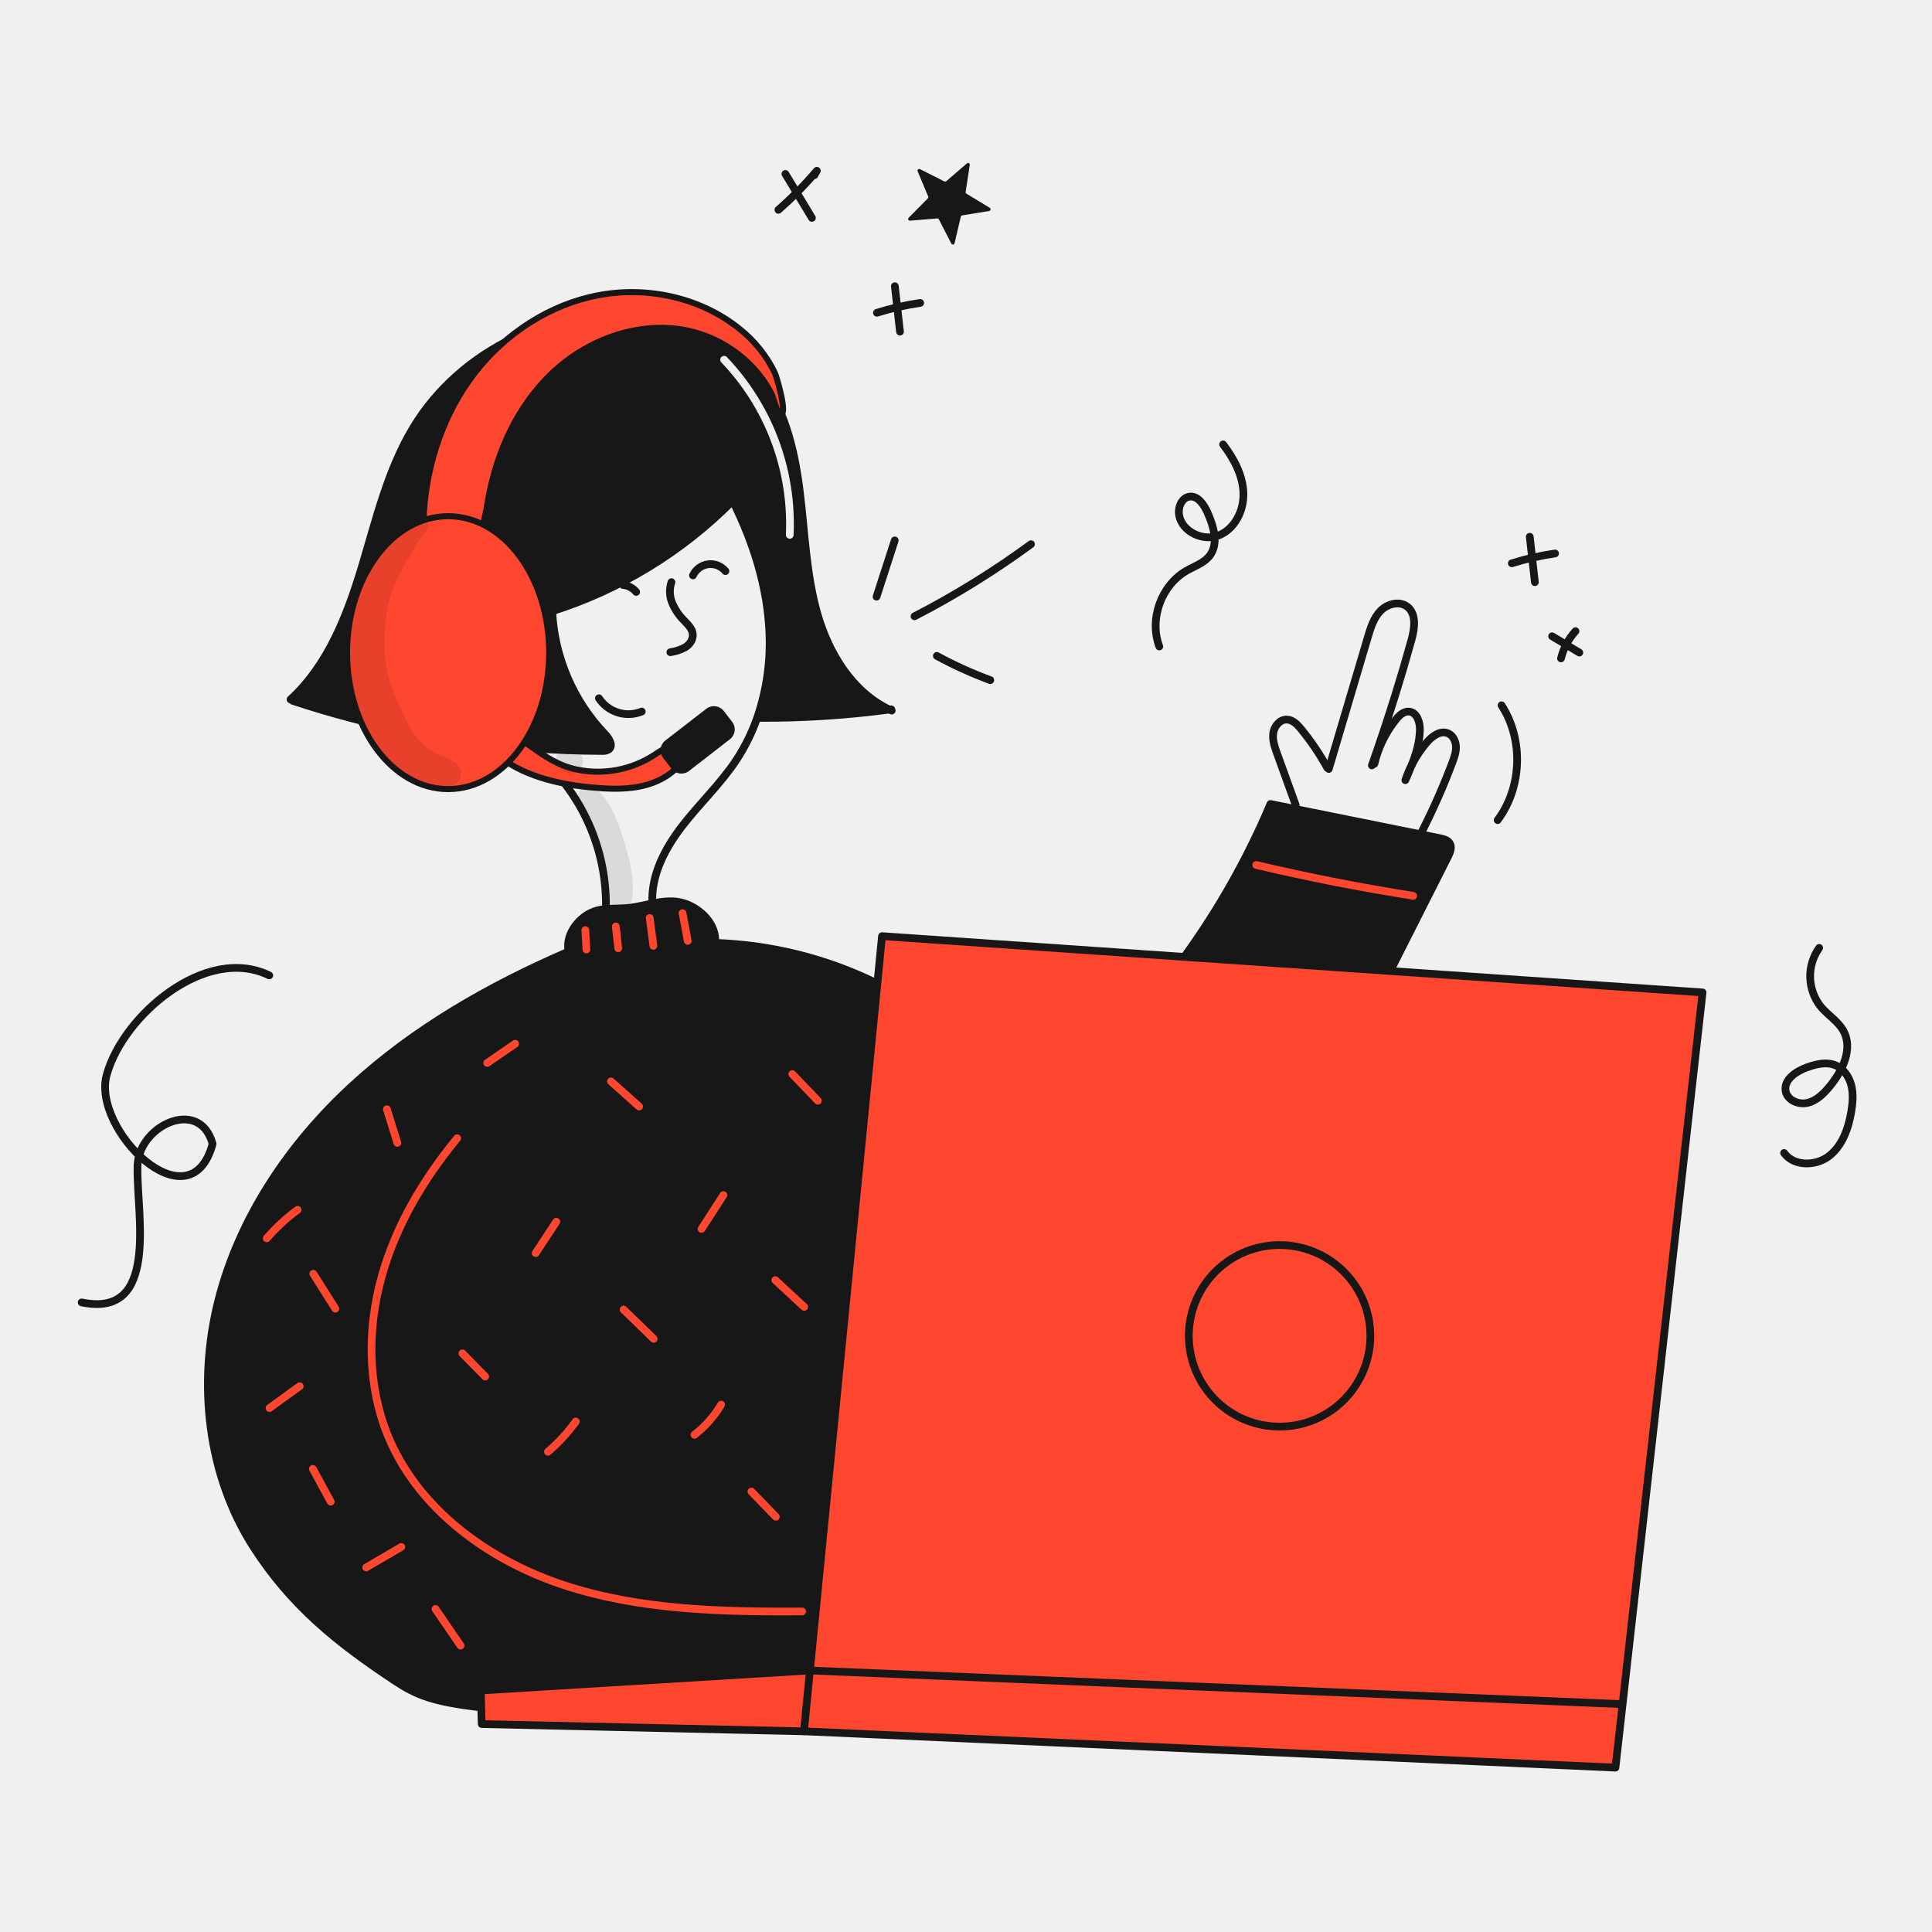
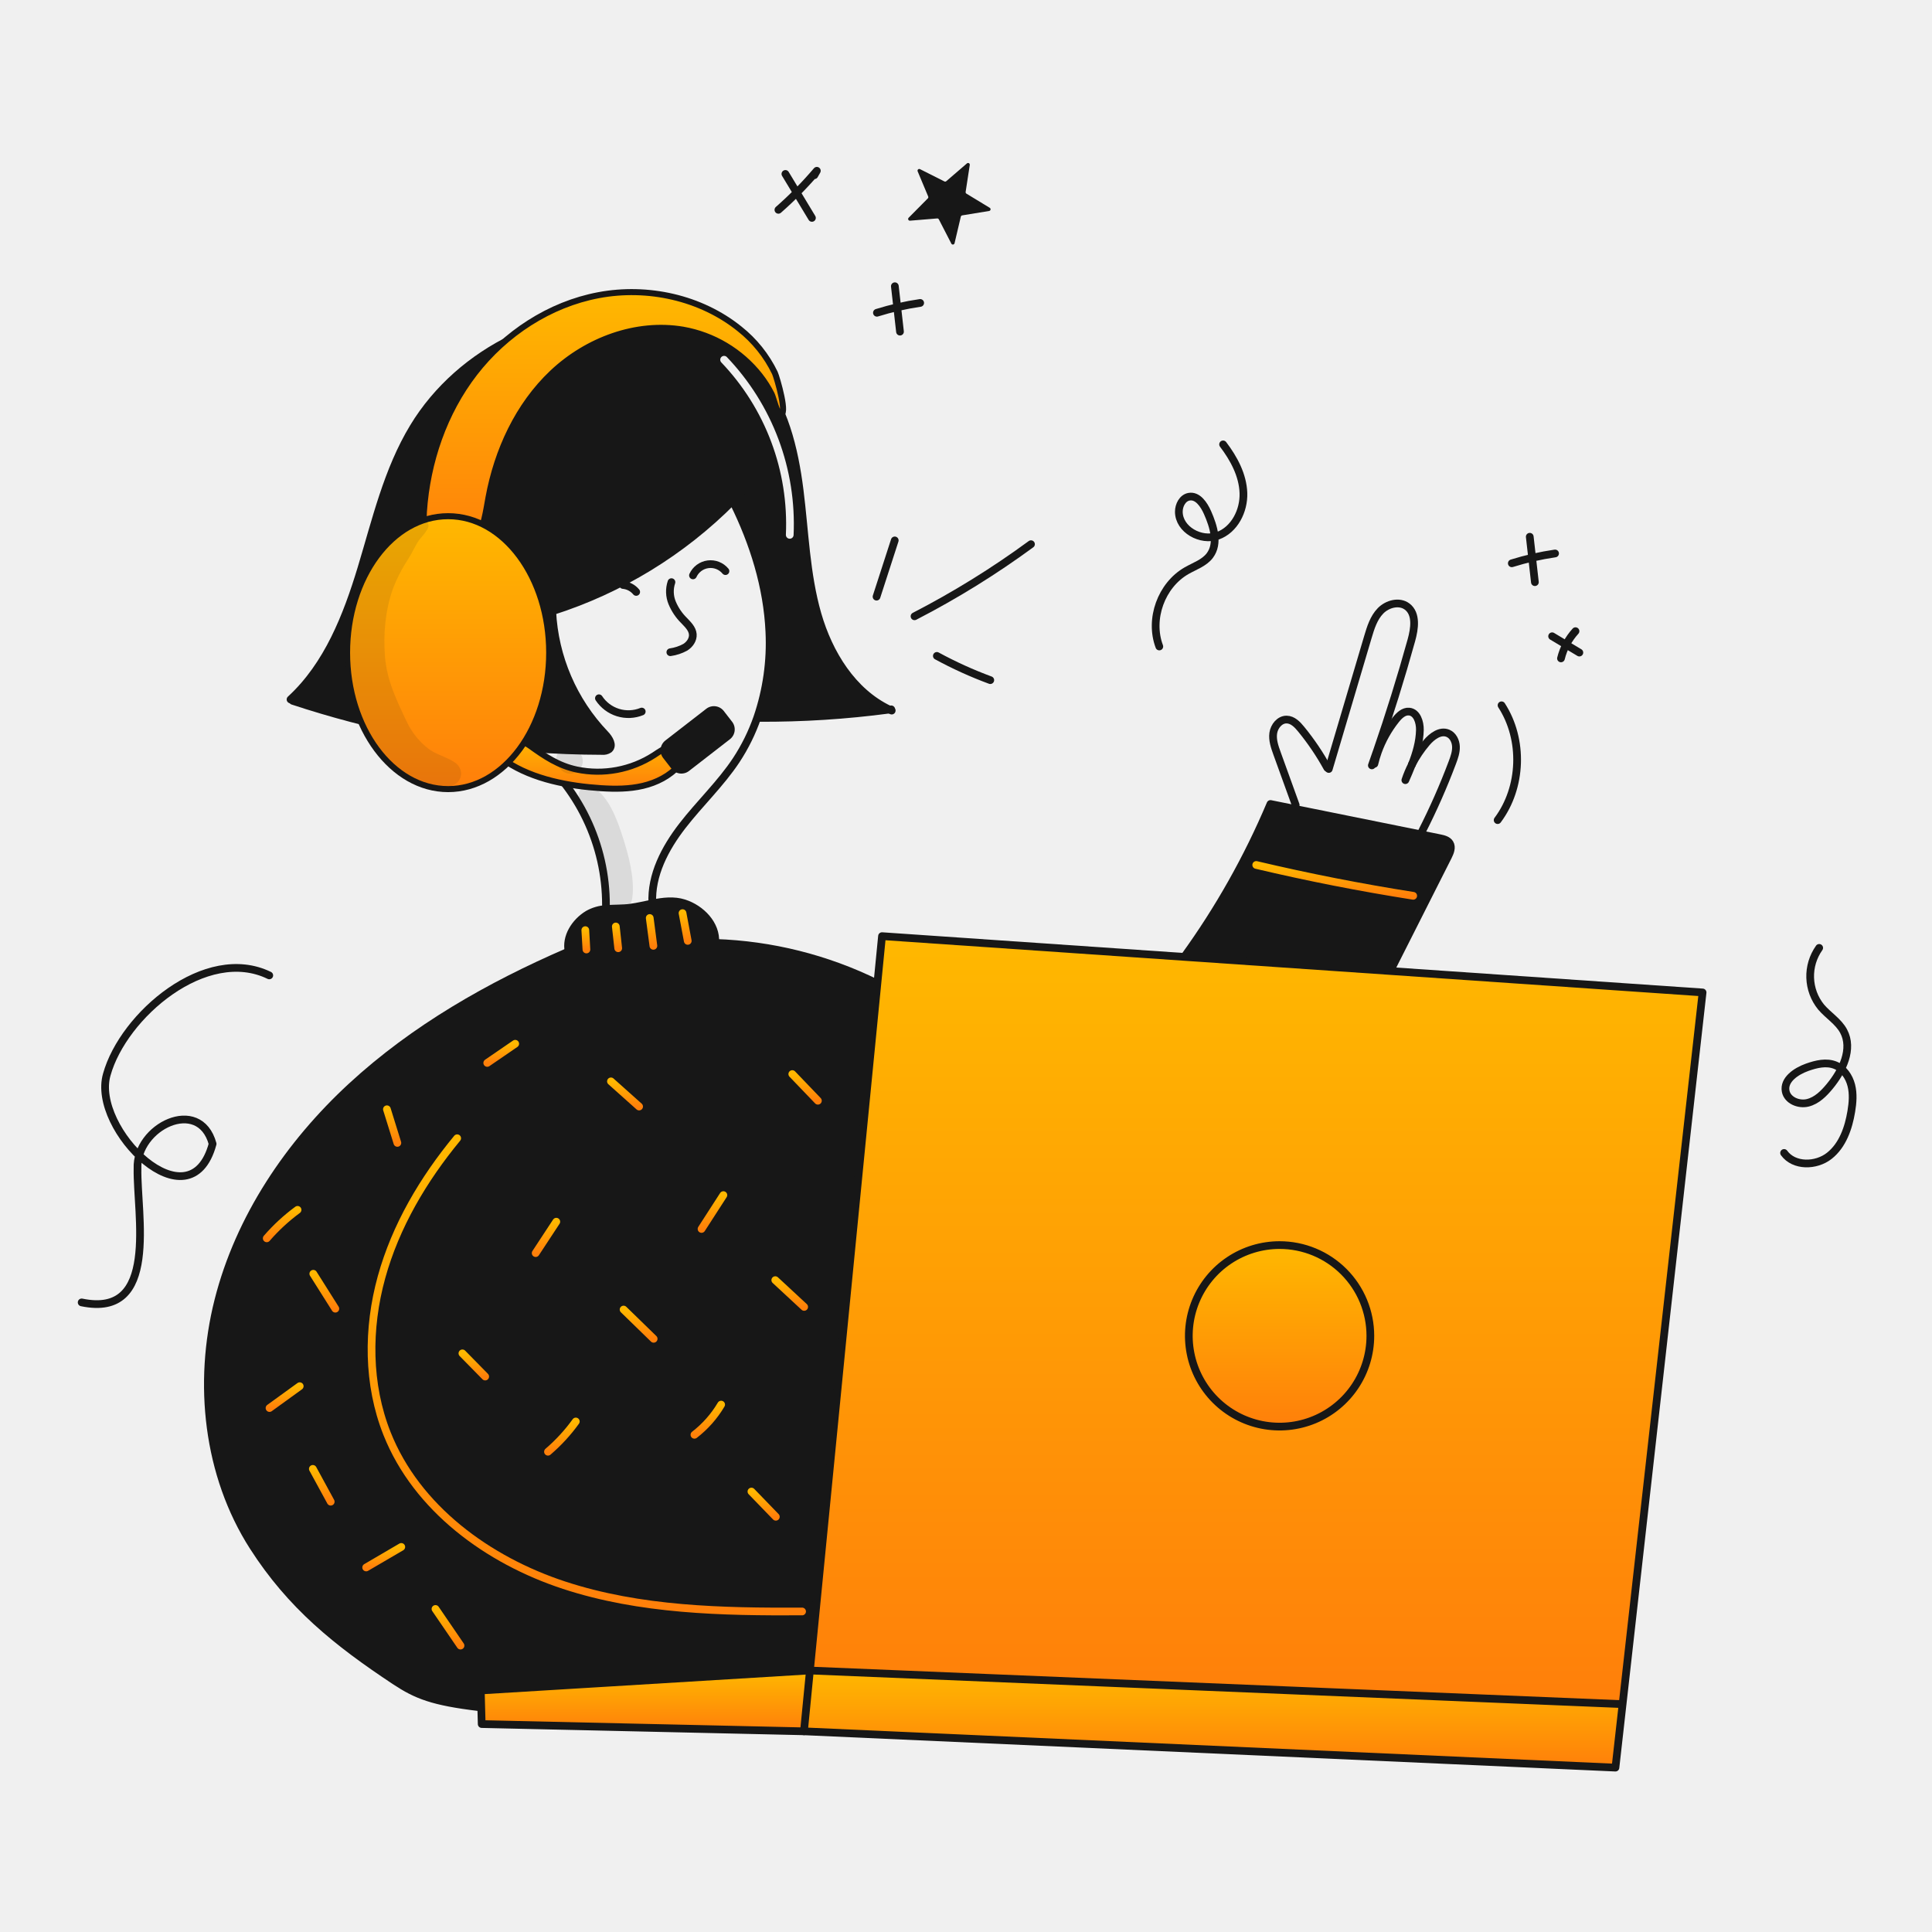
<svg xmlns="http://www.w3.org/2000/svg" width="960" height="960" viewBox="0 0 960 960" fill="none">
  <g clip-path="url(#clip0_46_109)">
    <g clip-path="url(#clip1_46_109)">
      <path fill-rule="evenodd" clip-rule="evenodd" d="M274.396 303.719C308.162 292.965 338.839 274.229 363.826 249.1L364.544 249.804C374.448 269.815 381.295 291.591 382.295 313.904C383.008 328.353 380.974 342.807 376.301 356.498L376.927 356.715C398.678 356.832 420.412 355.448 441.974 352.574C423.597 343.871 411.865 324.788 406.217 305.188C402.101 290.882 400.656 276.024 399.211 261.165C398.637 255.266 398.063 249.367 397.323 243.502C394.716 222.863 389.592 201.662 376.365 185.611C362.729 169.074 341.707 159.835 320.455 157.049C275.842 151.183 228.766 173.803 205.466 212.294C194.847 229.832 189.103 249.683 183.382 269.457C182.129 273.788 180.877 278.115 179.575 282.414C172.355 306.222 162.86 330.451 144.598 347.333L145.467 348.24C183.794 360.906 223.534 368.812 263.791 371.78C275.555 372.658 287.329 373.11 299.113 373.136C300.342 373.278 301.582 372.979 302.613 372.293C304.811 370.401 302.689 366.926 300.683 364.843C284.851 348.295 275.518 326.593 274.396 303.719ZM361.186 177.428C360.454 176.662 359.241 176.635 358.475 177.366C357.71 178.097 357.682 179.311 358.414 180.076C369.27 191.438 377.71 204.882 383.225 219.596C388.741 234.31 391.216 249.99 390.503 265.688C390.455 266.746 391.273 267.642 392.331 267.69C393.388 267.738 394.285 266.92 394.333 265.862C395.07 249.647 392.512 233.45 386.815 218.25C381.118 203.051 372.4 189.164 361.186 177.428Z" fill="#171717" />
-       <path d="M846 493.139L806.247 846.834L805.416 846.745L402.444 830.068L435.964 488.654L438.264 465.166L588.524 475.479L691.257 482.52L846 493.139ZM680.92 663.782C680.92 654.862 678.275 646.142 673.32 638.726C668.364 631.309 661.32 625.529 653.079 622.115C644.838 618.702 635.77 617.808 627.022 619.549C618.273 621.289 610.237 625.584 603.93 631.892C597.622 638.199 593.327 646.235 591.587 654.983C589.847 663.732 590.74 672.8 594.153 681.041C597.567 689.282 603.347 696.326 610.764 701.281C618.181 706.237 626.9 708.882 635.82 708.882C647.782 708.882 659.253 704.13 667.711 695.673C676.169 687.215 680.92 675.743 680.92 663.782V663.782Z" fill="#ff462e" />
-       <path d="M806.247 846.834L802.707 878.322L399.48 860.278L402.444 830.067L805.416 846.744L806.247 846.834Z" fill="#ff462e" />
+       <path d="M846 493.139L806.247 846.834L805.416 846.745L402.444 830.068L435.964 488.654L438.264 465.166L588.524 475.479L691.257 482.52L846 493.139ZM680.92 663.782C680.92 654.862 678.275 646.142 673.32 638.726C668.364 631.309 661.32 625.529 653.079 622.115C644.838 618.702 635.77 617.808 627.022 619.549C618.273 621.289 610.237 625.584 603.93 631.892C597.622 638.199 593.327 646.235 591.587 654.983C589.847 663.732 590.74 672.8 594.153 681.041C597.567 689.282 603.347 696.326 610.764 701.281C618.181 706.237 626.9 708.882 635.82 708.882C647.782 708.882 659.253 704.13 667.711 695.673C676.169 687.215 680.92 675.743 680.92 663.782V663.782Z" fill="url(#paint0_linear_46_109)" />
+       <path d="M806.247 846.834L802.707 878.322L399.48 860.278L402.444 830.067L805.416 846.744L806.247 846.834Z" fill="url(#paint1_linear_46_109)" />
      <path d="M720.4 419.057C721.6 421.051 720.553 423.581 719.505 425.664C710.112 444.245 700.723 462.831 691.339 481.42L691.262 482.52L588.529 475.479L588.542 475.351C605.621 451.768 619.963 426.318 631.289 399.493L643.429 401.947C664.349 406.177 685.265 410.403 706.176 414.624C709.269 415.25 712.348 415.876 715.441 416.503C717.315 416.885 719.411 417.408 720.4 419.057Z" fill="#171717" />
-       <path d="M635.821 618.672C644.74 618.672 653.459 621.317 660.876 626.272C668.292 631.227 674.073 638.27 677.487 646.51C680.9 654.751 681.794 663.818 680.055 672.566C678.316 681.315 674.021 689.351 667.715 695.659C661.409 701.966 653.374 706.262 644.626 708.004C635.878 709.745 626.81 708.854 618.569 705.442C610.328 702.03 603.284 696.251 598.327 688.836C593.37 681.421 590.723 672.702 590.721 663.783C590.719 657.859 591.885 651.994 594.151 646.52C596.416 641.047 599.738 636.074 603.926 631.885C608.114 627.696 613.087 624.373 618.559 622.106C624.032 619.839 629.897 618.672 635.821 618.672Z" fill="#ff462e" />
-       <path d="M402.444 830.068L399.48 860.279L239.354 856.675L239.124 848.279L238.907 839.985L402.189 830.056L402.444 830.068Z" fill="#ff462e" />
+       <path d="M635.821 618.672C644.74 618.672 653.459 621.317 660.876 626.272C668.292 631.227 674.073 638.27 677.487 646.51C680.9 654.751 681.794 663.818 680.055 672.566C678.316 681.315 674.021 689.351 667.715 695.659C661.409 701.966 653.374 706.262 644.626 708.004C635.878 709.745 626.81 708.854 618.569 705.442C610.328 702.03 603.284 696.251 598.327 688.836C593.37 681.421 590.723 672.702 590.721 663.783C590.719 657.859 591.885 651.994 594.151 646.52C596.416 641.047 599.738 636.074 603.926 631.885C608.114 627.696 613.087 624.373 618.559 622.106C624.032 619.839 629.897 618.672 635.821 618.672Z" fill="url(#paint2_linear_46_109)" />
+       <path d="M402.444 830.068L399.48 860.279L239.354 856.675L239.124 848.279L238.907 839.985L402.189 830.056L402.444 830.068Z" fill="url(#paint3_linear_46_109)" />
      <path d="M355.378 468.514C383.304 469.435 410.712 476.297 435.778 488.642L435.97 488.655L402.45 830.069L402.194 830.056L238.912 839.986L239.129 848.28L238.107 848.306C215.015 845.546 207.007 842.338 196.28 835.246C167.309 816.064 144.587 797.777 125.84 768.525C102.985 732.871 98.1 687.261 108.493 646.201C118.886 605.141 143.572 568.541 174.703 539.826C205.834 511.111 243.203 489.82 282.075 473.026L282.548 472.77C281.014 465.537 285.794 458.163 292.12 454.329C294.914 452.749 298.038 451.844 301.244 451.684C305.18 451.339 309.295 451.543 313.333 451.007C316.911 450.534 320.541 449.64 324.157 448.924C329.499 447.863 334.828 447.199 339.901 448.824C348.412 451.559 356.001 459.367 355.39 468.287L355.378 468.514Z" fill="#171717" />
      <path d="M274.4 303.723C308.167 292.969 338.843 274.234 363.83 249.104C370.51 242.347 376.718 235.139 382.411 227.532" stroke="#171717" stroke-width="3.834" stroke-linecap="round" stroke-linejoin="round" />
      <path d="M364.542 249.808C374.442 269.821 381.296 291.597 382.293 313.908C383.008 328.357 380.975 342.81 376.301 356.501C373.704 363.978 370.189 371.104 365.835 377.714C358.065 389.445 347.688 399.214 339.075 410.341C330.462 421.468 323.42 434.826 324.149 448.884" stroke="#171717" stroke-width="3.834" stroke-linecap="round" stroke-linejoin="round" />
      <path d="M274.4 303.724C275.522 326.597 284.855 348.299 300.687 364.848C302.693 366.931 304.815 370.407 302.617 372.298C301.586 372.983 300.346 373.282 299.117 373.141C287.333 373.115 275.559 372.663 263.795 371.786C223.538 368.817 183.798 360.911 145.471 348.246" stroke="#171717" stroke-width="3.834" stroke-linecap="round" stroke-linejoin="round" />
      <path d="M144.365 347.556C144.442 347.479 144.518 347.415 144.595 347.339C162.857 330.457 172.352 306.228 179.572 282.42C186.818 258.497 192.518 233.679 205.463 212.3C228.763 173.809 275.839 151.189 320.452 157.055C341.704 159.841 362.726 169.08 376.362 185.617C389.589 201.668 394.713 222.869 397.32 243.508C399.927 264.147 400.464 285.208 406.214 305.194C411.862 324.794 423.594 343.877 441.971 352.58C442.342 352.759 442.712 352.925 443.083 353.091" stroke="#171717" stroke-width="3.834" stroke-linecap="round" stroke-linejoin="round" />
      <path d="M376.924 356.72C398.676 356.837 420.41 355.453 441.971 352.579L442.84 352.464" stroke="#171717" stroke-width="3.834" stroke-linecap="round" stroke-linejoin="round" />
      <path d="M263.75 372.208C275.437 381.483 284.869 393.286 291.338 406.73C297.807 420.174 301.145 434.91 301.1 449.83" stroke="#171717" stroke-width="3.834" stroke-linecap="round" stroke-linejoin="round" />
      <path d="M588.525 475.478L438.265 465.165L435.965 488.654L402.444 830.067L399.48 860.278L802.707 878.322L806.247 846.834L846.004 493.139L691.258 482.519L588.525 475.478Z" stroke="#171717" stroke-width="3.834" stroke-linecap="round" stroke-linejoin="round" />
      <path d="M399.48 860.279L239.354 856.675L239.124 848.279L238.907 839.985L402.189 830.056L402.444 830.068L805.416 846.745" stroke="#171717" stroke-width="3.834" stroke-linecap="round" stroke-linejoin="round" />
      <path d="M680.92 663.783C680.918 672.702 678.271 681.421 673.314 688.836C668.357 696.251 661.312 702.03 653.071 705.442C644.83 708.854 635.762 709.745 627.014 708.004C618.267 706.262 610.232 701.966 603.925 695.659C597.619 689.351 593.325 681.315 591.586 672.566C589.846 663.818 590.74 654.751 594.154 646.51C597.568 638.27 603.348 631.227 610.765 626.272C618.181 621.317 626.9 618.672 635.82 618.672C641.743 618.672 647.609 619.839 653.081 622.106C658.554 624.373 663.526 627.696 667.714 631.885C671.902 636.074 675.224 641.047 677.49 646.52C679.756 651.994 680.921 657.859 680.92 663.783V663.783Z" stroke="#171717" stroke-width="3.834" stroke-linecap="round" stroke-linejoin="round" />
      <path d="M333.091 324.082C335.689 323.715 338.2 322.884 340.503 321.628C342.727 320.235 344.465 317.781 344.247 315.162C344.017 312.414 341.793 310.319 339.889 308.312C337.373 305.829 335.375 302.872 334.01 299.612C332.64 296.32 332.508 292.643 333.639 289.261" stroke="#171717" stroke-width="3.834" stroke-linecap="round" stroke-linejoin="round" />
      <path d="M316.12 294.127C315.311 293.148 314.317 292.34 313.194 291.747C312.071 291.155 310.842 290.791 309.577 290.677" stroke="#171717" stroke-width="3.834" stroke-linecap="round" stroke-linejoin="round" />
      <path d="M344.337 285.91C345.015 284.431 346.058 283.149 347.366 282.183C348.675 281.218 350.208 280.6 351.82 280.388C353.433 280.176 355.073 280.376 356.587 280.971C358.101 281.566 359.44 282.535 360.477 283.788" stroke="#171717" stroke-width="3.834" stroke-linecap="round" stroke-linejoin="round" />
      <path d="M297.601 346.956C299.838 350.346 303.18 352.857 307.059 354.062C310.938 355.266 315.115 355.09 318.879 353.563" stroke="#171717" stroke-width="3.834" stroke-linecap="round" stroke-linejoin="round" />
      <path d="M238.1 848.3C215.008 845.54 207 842.332 196.273 835.24C167.302 816.058 144.58 797.771 125.833 768.519C102.985 732.868 98.1 687.258 108.493 646.2C118.886 605.142 143.572 568.54 174.703 539.825C205.834 511.11 243.203 489.819 282.075 473.025" stroke="#171717" stroke-width="3.834" stroke-linecap="round" stroke-linejoin="round" />
      <path d="M282.548 472.77C281.014 465.537 285.794 458.163 292.12 454.329C294.915 452.749 298.039 451.844 301.244 451.684C305.18 451.339 309.295 451.543 313.333 451.007C316.911 450.534 320.541 449.64 324.157 448.924C329.499 447.863 334.828 447.199 339.901 448.824C348.412 451.559 356.001 459.367 355.39 468.287" stroke="#171717" stroke-width="3.834" stroke-linecap="round" stroke-linejoin="round" />
      <path d="M355.276 468.514H355.376C383.302 469.435 410.711 476.297 435.776 488.642" stroke="#171717" stroke-width="3.834" stroke-linecap="round" stroke-linejoin="round" />
      <path d="M588.538 475.35C605.617 451.767 619.958 426.317 631.285 399.492L643.425 401.946C664.345 406.176 685.261 410.402 706.172 414.623C709.265 415.249 712.344 415.875 715.437 416.502C717.316 416.885 719.411 417.409 720.395 419.058C721.595 421.052 720.548 423.582 719.5 425.665C710.107 444.246 700.718 462.831 691.334 481.421" stroke="#171717" stroke-width="3.834" stroke-linecap="round" stroke-linejoin="round" />
      <path d="M643.821 400.001C640.741 391.477 637.657 382.949 634.569 374.417C633.393 371.158 632.192 367.746 632.669 364.317C633.146 360.888 635.869 357.493 639.327 357.544C642.327 357.582 644.682 360.023 646.573 362.362C651.466 368.348 655.803 374.769 659.531 381.544" stroke="#171717" stroke-width="3.834" stroke-linecap="round" stroke-linejoin="round" />
      <path d="M701.546 379.952C703.718 374.393 705.405 368.668 705.533 362.738C705.622 358.828 704.051 353.907 700.153 353.588C697.495 353.358 695.271 355.488 693.61 357.575C689.758 362.403 686.731 367.835 684.652 373.651C683.963 375.584 683.383 377.554 682.914 379.551" stroke="#171717" stroke-width="3.834" stroke-linecap="round" stroke-linejoin="round" />
      <path d="M701.547 379.952C700.278 382.436 699.197 385.012 698.313 387.658C699.424 385.115 700.537 382.559 701.547 379.952Z" stroke="#171717" stroke-width="3.834" stroke-linecap="round" stroke-linejoin="round" />
      <path d="M706.415 413.434C712.144 402.221 717.234 390.693 721.661 378.904C722.619 376.348 723.561 373.716 723.461 370.994C723.361 368.272 721.979 365.422 719.474 364.374C715.64 362.774 711.538 365.874 708.854 369.026C706.001 372.372 703.548 376.039 701.544 379.952" stroke="#171717" stroke-width="3.834" stroke-linecap="round" stroke-linejoin="round" />
      <path d="M681.674 380.324C682.492 378.036 683.284 375.736 684.074 373.449H684.087C690.4 355.187 696.142 336.742 701.314 318.114C702.914 312.351 703.985 305.028 699.214 301.414C695.329 298.462 689.387 300.021 685.975 303.523C682.563 307.025 681.068 311.923 679.675 316.609C673.233 338.333 666.793 360.063 660.353 381.797C660.327 381.897 660.289 381.997 660.264 382.104" stroke="#171717" stroke-width="3.834" stroke-linecap="round" stroke-linejoin="round" />
-       <path d="M367.51 163.437C348.216 147.874 321.776 142.09 297.416 146.678C273.056 151.266 250.99 165.778 235.843 185.399C220.696 205.02 212.318 229.49 210.638 254.222C210.118 261.88 211.073 271.104 217.845 274.716C224.276 278.146 232.587 274.072 236.563 267.963C240.539 261.854 241.421 254.323 242.744 247.155C247.027 223.955 257.359 201.41 274.526 185.221C291.693 169.032 316.116 159.876 339.38 163.821C354.453 166.466 368.026 174.563 377.514 186.571C379.8 189.48 381.79 192.609 383.457 195.912C384.248 197.487 386.135 205.201 387.439 205.746C391.949 207.634 385.988 187.346 385.01 185.268C380.893 176.767 374.911 169.305 367.51 163.437Z" fill="#ff462e" stroke="#171717" stroke-width="3" stroke-miterlimit="10" />
-       <path d="M286.572 382.378C299.835 385.138 313.652 382.557 325.024 375.195C327.48 373.587 329.924 371.715 332.824 371.27C335.724 370.825 339.216 372.501 339.494 375.423C339.672 377.284 338.533 379.005 337.301 380.411C332.72 385.636 326.201 388.902 319.437 390.493C312.673 392.084 305.637 392.106 298.7 391.655C282.876 390.628 265.021 387.367 251.57 378.419C247.793 375.907 243.215 370.453 249.406 367.983C253.947 366.171 259.633 367.883 263.382 370.583C270.735 375.882 277.5 380.442 286.572 382.378Z" fill="#ff462e" stroke="#171717" stroke-width="3" stroke-miterlimit="10" />
+       <path d="M367.51 163.437C348.216 147.874 321.776 142.09 297.416 146.678C273.056 151.266 250.99 165.778 235.843 185.399C220.696 205.02 212.318 229.49 210.638 254.222C210.118 261.88 211.073 271.104 217.845 274.716C224.276 278.146 232.587 274.072 236.563 267.963C240.539 261.854 241.421 254.323 242.744 247.155C247.027 223.955 257.359 201.41 274.526 185.221C291.693 169.032 316.116 159.876 339.38 163.821C354.453 166.466 368.026 174.563 377.514 186.571C379.8 189.48 381.79 192.609 383.457 195.912C384.248 197.487 386.135 205.201 387.439 205.746C391.949 207.634 385.988 187.346 385.01 185.268C380.893 176.767 374.911 169.305 367.51 163.437Z" fill="url(#paint4_linear_46_109)" stroke="#171717" stroke-width="3" stroke-miterlimit="10" />
+       <path d="M286.572 382.378C299.835 385.138 313.652 382.557 325.024 375.195C327.48 373.587 329.924 371.715 332.824 371.27C335.724 370.825 339.216 372.501 339.494 375.423C339.672 377.284 338.533 379.005 337.301 380.411C332.72 385.636 326.201 388.902 319.437 390.493C312.673 392.084 305.637 392.106 298.7 391.655C282.876 390.628 265.021 387.367 251.57 378.419C247.793 375.907 243.215 370.453 249.406 367.983C253.947 366.171 259.633 367.883 263.382 370.583C270.735 375.882 277.5 380.442 286.572 382.378Z" fill="url(#paint5_linear_46_109)" stroke="#171717" stroke-width="3" stroke-miterlimit="10" />
      <path d="M362.682 367.335L342.364 383.087C341.72 383.586 340.985 383.953 340.199 384.168C339.414 384.383 338.594 384.441 337.786 384.339C336.978 384.237 336.198 383.977 335.491 383.573C334.784 383.169 334.163 382.63 333.664 381.987L329.52 376.642C329.021 375.998 328.653 375.263 328.438 374.477C328.224 373.692 328.166 372.872 328.268 372.064C328.37 371.256 328.63 370.476 329.034 369.769C329.437 369.062 329.976 368.441 330.62 367.942L350.938 352.19C351.581 351.691 352.317 351.323 353.102 351.108C353.888 350.894 354.708 350.835 355.516 350.938C356.324 351.04 357.104 351.3 357.811 351.704C358.518 352.107 359.139 352.646 359.638 353.29L363.782 358.635C364.281 359.278 364.648 360.014 364.863 360.799C365.078 361.585 365.136 362.405 365.034 363.213C364.932 364.021 364.672 364.8 364.268 365.508C363.864 366.215 363.325 366.836 362.682 367.335V367.335Z" fill="#171717" />
-       <path d="M398.556 800.73C358.707 800.939 318.129 800.105 280.269 787.672C242.409 775.239 207.078 749.421 192.338 712.398C182.572 687.869 182.538 660.074 189.57 634.625C196.602 609.176 210.37 585.946 227.176 565.582" stroke="#ff462e" stroke-width="3.834" stroke-linecap="round" stroke-linejoin="round" />
-       <path d="M341.736 467.523C340.874 462.923 340.01 458.323 339.146 453.723" stroke="#ff462e" stroke-width="3.834" stroke-linecap="round" stroke-linejoin="round" />
-       <path d="M324.666 469.975C324.059 465.365 323.452 460.755 322.846 456.145" stroke="#ff462e" stroke-width="3.834" stroke-linecap="round" stroke-linejoin="round" />
-       <path d="M307.187 471.182C306.787 467.573 306.389 463.964 305.992 460.356" stroke="#ff462e" stroke-width="3.834" stroke-linecap="round" stroke-linejoin="round" />
-       <path d="M291.385 471.801C291.202 468.593 291.019 465.384 290.835 462.176" stroke="#ff462e" stroke-width="3.834" stroke-linecap="round" stroke-linejoin="round" />
-       <path d="M624.212 429.794C650.005 435.892 676.005 441.002 702.212 445.124" stroke="#ff462e" stroke-width="3.834" stroke-linecap="round" stroke-linejoin="round" />
-       <path d="M406.407 546.948C402.166 542.53 397.925 538.112 393.683 533.693" stroke="#ff462e" stroke-width="3.834" stroke-linecap="round" stroke-linejoin="round" />
-       <path d="M348.589 610.66C352.207 605.053 355.825 599.447 359.444 593.841" stroke="#ff462e" stroke-width="3.834" stroke-linecap="round" stroke-linejoin="round" />
-       <path d="M317.573 549.833L303.573 537.326" stroke="#ff462e" stroke-width="3.834" stroke-linecap="round" stroke-linejoin="round" />
-       <path d="M266.167 622.665L276.426 607.052" stroke="#ff462e" stroke-width="3.834" stroke-linecap="round" stroke-linejoin="round" />
-       <path d="M324.8 665.249C319.82 660.4 314.839 655.552 309.857 650.705" stroke="#ff462e" stroke-width="3.834" stroke-linecap="round" stroke-linejoin="round" />
-       <path d="M399.587 649.401L385.231 636.088" stroke="#ff462e" stroke-width="3.834" stroke-linecap="round" stroke-linejoin="round" />
-       <path d="M345.06 712.949C350.401 708.836 354.906 703.74 358.332 697.935" stroke="#ff462e" stroke-width="3.834" stroke-linecap="round" stroke-linejoin="round" />
-       <path d="M272.286 721.36C277.478 716.916 282.122 711.869 286.118 706.325" stroke="#ff462e" stroke-width="3.834" stroke-linecap="round" stroke-linejoin="round" />
-       <path d="M241.09 684.001L229.768 672.473" stroke="#ff462e" stroke-width="3.834" stroke-linecap="round" stroke-linejoin="round" />
-       <path d="M385.507 753.679L373.382 741.144" stroke="#ff462e" stroke-width="3.834" stroke-linecap="round" stroke-linejoin="round" />
-       <path d="M228.828 817.69L216.384 799.479" stroke="#ff462e" stroke-width="3.834" stroke-linecap="round" stroke-linejoin="round" />
-       <path d="M181.947 778.868L199.4 768.659" stroke="#ff462e" stroke-width="3.834" stroke-linecap="round" stroke-linejoin="round" />
-       <path d="M164.333 746.183L155.446 729.873" stroke="#ff462e" stroke-width="3.834" stroke-linecap="round" stroke-linejoin="round" />
-       <path d="M133.923 699.648L148.93 688.785" stroke="#ff462e" stroke-width="3.834" stroke-linecap="round" stroke-linejoin="round" />
-       <path d="M166.627 650.28L155.676 632.92" stroke="#ff462e" stroke-width="3.834" stroke-linecap="round" stroke-linejoin="round" />
-       <path d="M132.539 615.321C137.104 610.048 142.244 605.301 147.861 601.167" stroke="#ff462e" stroke-width="3.834" stroke-linecap="round" stroke-linejoin="round" />
-       <path d="M197.453 567.901C195.72 562.327 193.986 556.754 192.253 551.182" stroke="#ff462e" stroke-width="3.834" stroke-linecap="round" stroke-linejoin="round" />
-       <path d="M242.11 528.162L256.01 518.633" stroke="#ff462e" stroke-width="3.834" stroke-linecap="round" stroke-linejoin="round" />
+       <path d="M398.556 800.73C358.707 800.939 318.129 800.105 280.269 787.672C242.409 775.239 207.078 749.421 192.338 712.398C182.572 687.869 182.538 660.074 189.57 634.625C196.602 609.176 210.37 585.946 227.176 565.582" stroke="url(#paint6_linear_46_109)" stroke-width="3.834" stroke-linecap="round" stroke-linejoin="round" />
+       <path d="M341.736 467.523C340.874 462.923 340.01 458.323 339.146 453.723" stroke="url(#paint7_linear_46_109)" stroke-width="3.834" stroke-linecap="round" stroke-linejoin="round" />
+       <path d="M324.666 469.975C324.059 465.365 323.452 460.755 322.846 456.145" stroke="url(#paint8_linear_46_109)" stroke-width="3.834" stroke-linecap="round" stroke-linejoin="round" />
+       <path d="M307.187 471.182C306.787 467.573 306.389 463.964 305.992 460.356" stroke="url(#paint9_linear_46_109)" stroke-width="3.834" stroke-linecap="round" stroke-linejoin="round" />
+       <path d="M291.385 471.801C291.202 468.593 291.019 465.384 290.835 462.176" stroke="url(#paint10_linear_46_109)" stroke-width="3.834" stroke-linecap="round" stroke-linejoin="round" />
+       <path d="M624.212 429.794C650.005 435.892 676.005 441.002 702.212 445.124" stroke="url(#paint11_linear_46_109)" stroke-width="3.834" stroke-linecap="round" stroke-linejoin="round" />
+       <path d="M406.407 546.948C402.166 542.53 397.925 538.112 393.683 533.693" stroke="url(#paint12_linear_46_109)" stroke-width="3.834" stroke-linecap="round" stroke-linejoin="round" />
+       <path d="M348.589 610.66C352.207 605.053 355.825 599.447 359.444 593.841" stroke="url(#paint13_linear_46_109)" stroke-width="3.834" stroke-linecap="round" stroke-linejoin="round" />
+       <path d="M317.573 549.833L303.573 537.326" stroke="url(#paint14_linear_46_109)" stroke-width="3.834" stroke-linecap="round" stroke-linejoin="round" />
+       <path d="M266.167 622.665L276.426 607.052" stroke="url(#paint15_linear_46_109)" stroke-width="3.834" stroke-linecap="round" stroke-linejoin="round" />
+       <path d="M324.8 665.249C319.82 660.4 314.839 655.552 309.857 650.705" stroke="url(#paint16_linear_46_109)" stroke-width="3.834" stroke-linecap="round" stroke-linejoin="round" />
+       <path d="M399.587 649.401L385.231 636.088" stroke="url(#paint17_linear_46_109)" stroke-width="3.834" stroke-linecap="round" stroke-linejoin="round" />
+       <path d="M345.06 712.949C350.401 708.836 354.906 703.74 358.332 697.935" stroke="url(#paint18_linear_46_109)" stroke-width="3.834" stroke-linecap="round" stroke-linejoin="round" />
+       <path d="M272.286 721.36C277.478 716.916 282.122 711.869 286.118 706.325" stroke="url(#paint19_linear_46_109)" stroke-width="3.834" stroke-linecap="round" stroke-linejoin="round" />
+       <path d="M241.09 684.001L229.768 672.473" stroke="url(#paint20_linear_46_109)" stroke-width="3.834" stroke-linecap="round" stroke-linejoin="round" />
+       <path d="M385.507 753.679L373.382 741.144" stroke="url(#paint21_linear_46_109)" stroke-width="3.834" stroke-linecap="round" stroke-linejoin="round" />
+       <path d="M228.828 817.69L216.384 799.479" stroke="url(#paint22_linear_46_109)" stroke-width="3.834" stroke-linecap="round" stroke-linejoin="round" />
+       <path d="M181.947 778.868L199.4 768.659" stroke="url(#paint23_linear_46_109)" stroke-width="3.834" stroke-linecap="round" stroke-linejoin="round" />
+       <path d="M164.333 746.183L155.446 729.873" stroke="url(#paint24_linear_46_109)" stroke-width="3.834" stroke-linecap="round" stroke-linejoin="round" />
+       <path d="M133.923 699.648L148.93 688.785" stroke="url(#paint25_linear_46_109)" stroke-width="3.834" stroke-linecap="round" stroke-linejoin="round" />
+       <path d="M166.627 650.28L155.676 632.92" stroke="url(#paint26_linear_46_109)" stroke-width="3.834" stroke-linecap="round" stroke-linejoin="round" />
+       <path d="M132.539 615.321C137.104 610.048 142.244 605.301 147.861 601.167" stroke="url(#paint27_linear_46_109)" stroke-width="3.834" stroke-linecap="round" stroke-linejoin="round" />
+       <path d="M197.453 567.901C195.72 562.327 193.986 556.754 192.253 551.182" stroke="url(#paint28_linear_46_109)" stroke-width="3.834" stroke-linecap="round" stroke-linejoin="round" />
+       <path d="M242.11 528.162L256.01 518.633" stroke="url(#paint29_linear_46_109)" stroke-width="3.834" stroke-linecap="round" stroke-linejoin="round" />
      <path d="M133.8 484.672C102.33 469.325 61.259 504.494 53.066 533.92C45.216 561.008 94.404 609.814 105.65 568.383C99.068 544.445 67.481 559.9 68.331 580.67C67.916 603.554 79.322 655.207 40.575 647.158" stroke="#171717" stroke-width="3.834" stroke-linecap="round" stroke-linejoin="round" />
      <path d="M607.748 220.814C613.101 227.871 617.535 236.084 617.848 244.937C618.161 253.79 613.41 263.25 605.071 266.237C596.732 269.224 585.794 263.153 585.758 254.295C585.745 251.033 587.589 247.424 590.795 246.825C595.124 246.016 598.269 250.734 600.041 254.766C603.041 261.583 605.641 270.03 601.186 275.996C598.408 279.715 593.673 281.254 589.641 283.554C577.018 290.754 570.93 307.641 576.056 321.239" stroke="#171717" stroke-width="3.834" stroke-linecap="round" stroke-linejoin="round" />
      <path d="M903.948 471C900.873 475.329 899.3 480.546 899.47 485.854C899.64 491.161 901.543 496.267 904.888 500.391C908.443 504.566 913.472 507.535 916.07 512.363C920.82 521.189 915.563 532.07 909.181 539.798C906.237 543.362 902.771 546.867 898.281 547.978C893.791 549.089 888.187 546.778 887.294 542.241C886.172 536.541 892.429 532.313 897.894 530.356C902.444 528.727 907.551 527.482 912.018 529.327C916.064 530.997 918.809 535.001 919.893 539.242C920.977 543.483 920.609 547.959 919.893 552.276C918.522 560.558 915.566 569.121 908.976 574.319C902.386 579.517 891.402 579.708 886.5 572.895" stroke="#171717" stroke-width="3.834" stroke-linecap="round" stroke-linejoin="round" />
      <path d="M744.168 407.511C756.31 391.296 757.12 367.459 746.107 350.457" stroke="#171717" stroke-width="3.834" stroke-linecap="round" stroke-linejoin="round" />
      <path d="M447.2 164.791C446.35 157.267 445.499 149.744 444.648 142.222" stroke="#171717" stroke-width="3.834" stroke-linecap="round" stroke-linejoin="round" />
      <path d="M435.735 155.414C442.761 153.219 449.951 151.583 457.235 150.524" stroke="#171717" stroke-width="3.834" stroke-linecap="round" stroke-linejoin="round" />
      <path d="M403.449 108.276L390.257 86.422" stroke="#171717" stroke-width="3.834" stroke-linecap="round" stroke-linejoin="round" />
      <path d="M386.784 104.267C393.614 98.272 399.998 91.786 405.884 84.861L404.631 87.074" stroke="#171717" stroke-width="3.834" stroke-linecap="round" stroke-linejoin="round" />
      <path d="M775.644 327.154C776.883 322.112 779.364 317.461 782.861 313.623" stroke="#171717" stroke-width="3.834" stroke-linecap="round" stroke-linejoin="round" />
      <path d="M784.775 324.262L771.24 316.15" stroke="#171717" stroke-width="3.834" stroke-linecap="round" stroke-linejoin="round" />
      <path d="M454.418 306.237C474.618 295.823 493.969 283.841 512.295 270.4" stroke="#171717" stroke-width="3.834" stroke-linecap="round" stroke-linejoin="round" />
      <path d="M435.547 296.479L444.596 268.524" stroke="#171717" stroke-width="3.834" stroke-linecap="round" stroke-linejoin="round" />
      <path d="M465.516 325.911C474.065 330.56 482.938 334.586 492.067 337.959" stroke="#171717" stroke-width="3.834" stroke-linecap="round" stroke-linejoin="round" />
      <path d="M480.215 96.223L491.803 103.262C491.952 103.353 492.069 103.487 492.14 103.646C492.211 103.806 492.231 103.983 492.197 104.154C492.164 104.325 492.079 104.482 491.954 104.604C491.829 104.725 491.67 104.805 491.498 104.833L478.117 107.018C477.95 107.046 477.796 107.122 477.672 107.237C477.549 107.352 477.463 107.5 477.424 107.664L474.31 120.864C474.27 121.034 474.178 121.187 474.049 121.303C473.919 121.42 473.756 121.493 473.584 121.515C473.411 121.536 473.235 121.504 473.081 121.422C472.927 121.341 472.802 121.214 472.722 121.059L466.509 109C466.431 108.851 466.312 108.727 466.164 108.645C466.017 108.564 465.849 108.527 465.681 108.541L452.169 109.657C451.995 109.672 451.821 109.632 451.67 109.545C451.52 109.457 451.4 109.326 451.326 109.168C451.252 109.01 451.229 108.833 451.259 108.661C451.288 108.49 451.37 108.331 451.493 108.207L461.034 98.574C461.152 98.455 461.233 98.302 461.265 98.137C461.297 97.971 461.28 97.8 461.215 97.644L455.978 85.138C455.91 84.978 455.894 84.8 455.931 84.63C455.968 84.46 456.056 84.305 456.183 84.186C456.31 84.067 456.471 83.99 456.644 83.965C456.816 83.941 456.992 83.969 457.148 84.047L469.258 90.147C469.408 90.223 469.578 90.253 469.745 90.232C469.912 90.212 470.07 90.142 470.198 90.032L480.474 81.187C480.606 81.073 480.77 81.003 480.943 80.985C481.117 80.967 481.292 81.003 481.444 81.087C481.597 81.172 481.72 81.301 481.796 81.458C481.873 81.615 481.9 81.791 481.874 81.963L479.818 95.363C479.79 95.53 479.813 95.701 479.884 95.854C479.955 96.008 480.07 96.136 480.215 96.223V96.223Z" fill="#171717" />
      <path d="M762.678 289.275C761.827 281.752 760.976 274.229 760.126 266.706" stroke="#171717" stroke-width="3.834" stroke-linecap="round" stroke-linejoin="round" />
      <path d="M751.211 279.901C758.237 277.705 765.426 276.07 772.711 275.011" stroke="#171717" stroke-width="3.834" stroke-linecap="round" stroke-linejoin="round" />
-       <path d="M222.672 392.103C250.405 392.103 272.887 361.745 272.887 324.297C272.887 286.849 250.405 256.491 222.672 256.491C194.939 256.491 172.457 286.849 172.457 324.297C172.457 361.745 194.939 392.103 222.672 392.103Z" fill="#ff462e" stroke="#171717" stroke-width="3" stroke-miterlimit="10" />
+       <path d="M222.672 392.103C250.405 392.103 272.887 361.745 272.887 324.297C272.887 286.849 250.405 256.491 222.672 256.491C194.939 256.491 172.457 286.849 172.457 324.297C172.457 361.745 194.939 392.103 222.672 392.103Z" fill="url(#paint30_linear_46_109)" stroke="#171717" stroke-width="3" stroke-miterlimit="10" />
      <g opacity="0.1">
        <path d="M209.837 258.73C206.562 259.437 204.114 261.795 201.357 263.571C198.315 265.339 195.518 267.498 193.038 269.993C188.525 275.062 184.636 280.654 181.456 286.649C174.175 300.21 170.468 314.706 171.839 330.158C173.239 345.885 178.112 361.469 188.605 373.495C196.621 382.681 212.75 398.238 226.144 389.643C230.25 387.009 229.994 381.643 226.144 378.958C221.776 375.912 216.47 375.036 212.252 371.545C208.015 368.128 204.6 363.804 202.258 358.89C197.169 348.19 192.211 338.142 191.277 326.069C190.413 314.901 191.477 303.051 195.277 292.477C197.277 287.263 199.845 282.284 202.933 277.631C204.558 275.031 205.844 272.247 207.411 269.631C208.957 267.048 211.424 265.141 212.639 262.383C212.87 261.955 212.972 261.469 212.933 260.983C212.894 260.498 212.715 260.035 212.419 259.649C212.122 259.263 211.72 258.971 211.261 258.809C210.802 258.646 210.306 258.62 209.833 258.733L209.837 258.73Z" fill="#171717" />
      </g>
      <g opacity="0.1">
        <path d="M276.65 375.545C276.397 376.54 276.376 377.579 276.589 378.583C276.803 379.587 277.244 380.528 277.88 381.333C278.435 382.285 279.232 383.074 280.188 383.62C281.145 384.167 282.229 384.453 283.331 384.448C284.433 384.444 285.514 384.15 286.467 383.596C287.419 383.042 288.21 382.247 288.758 381.291C289.306 380.335 289.594 379.252 289.592 378.15C289.589 377.048 289.297 375.966 288.745 375.013C288.192 374.059 287.399 373.268 286.444 372.718C285.489 372.167 284.407 371.878 283.305 371.878C280.665 371.6 277.436 372.709 276.65 375.545V375.545Z" fill="#171717" />
      </g>
      <g opacity="0.1">
        <path d="M287.477 395.118C287.388 399.575 289.562 403.566 291.244 407.585C293.015 411.814 294.502 416.178 295.844 420.562C297.204 424.973 298.251 429.473 298.976 434.031C299.687 438.583 299.617 443.215 300.502 447.731C301.168 451.131 304.971 453.166 308.165 452.731C311.88 452.231 313.771 449.382 314.221 445.871C315.438 436.371 312.332 424.92 309.436 415.915C306.845 407.859 302.467 395.154 294.321 391.187C291.24 389.687 287.551 391.487 287.479 395.114L287.477 395.118Z" fill="#171717" />
      </g>
    </g>
  </g>
  <defs>
+     <linearGradient id="paint0_linear_46_109" x1="624.222" y1="465.166" x2="624.222" y2="846.834" gradientUnits="userSpaceOnUse">
+       <stop stop-color="#FFB800" />
+       <stop offset="1" stop-color="#FF7F0A" />
+     </linearGradient>
+     <linearGradient id="paint1_linear_46_109" x1="602.864" y1="830.067" x2="602.864" y2="878.322" gradientUnits="userSpaceOnUse">
+       <stop stop-color="#FFB800" />
+       <stop offset="1" stop-color="#FF7F0A" />
+     </linearGradient>
+     <linearGradient id="paint2_linear_46_109" x1="635.821" y1="618.672" x2="635.821" y2="708.872" gradientUnits="userSpaceOnUse">
+       <stop stop-color="#FFB800" />
+       <stop offset="1" stop-color="#FF7F0A" />
+     </linearGradient>
+     <linearGradient id="paint3_linear_46_109" x1="320.676" y1="830.056" x2="320.676" y2="860.279" gradientUnits="userSpaceOnUse">
+       <stop stop-color="#FFB800" />
+       <stop offset="1" stop-color="#FF7F0A" />
+     </linearGradient>
+     <linearGradient id="paint4_linear_46_109" x1="299.812" y1="145.149" x2="299.812" y2="275.967" gradientUnits="userSpaceOnUse">
+       <stop stop-color="#FFB800" />
+       <stop offset="1" stop-color="#FF7F0A" />
+     </linearGradient>
+     <linearGradient id="paint5_linear_46_109" x1="292.939" y1="367.233" x2="292.939" y2="391.908" gradientUnits="userSpaceOnUse">
+       <stop stop-color="#FFB800" />
+       <stop offset="1" stop-color="#FF7F0A" />
+     </linearGradient>
+     <linearGradient id="paint6_linear_46_109" x1="291.583" y1="565.582" x2="291.583" y2="800.755" gradientUnits="userSpaceOnUse">
+       <stop stop-color="#FFB800" />
+       <stop offset="1" stop-color="#FF7F0A" />
+     </linearGradient>
+     <linearGradient id="paint7_linear_46_109" x1="340.441" y1="453.723" x2="340.441" y2="467.523" gradientUnits="userSpaceOnUse">
+       <stop stop-color="#FFB800" />
+       <stop offset="1" stop-color="#FF7F0A" />
+     </linearGradient>
+     <linearGradient id="paint8_linear_46_109" x1="323.756" y1="456.145" x2="323.756" y2="469.975" gradientUnits="userSpaceOnUse">
+       <stop stop-color="#FFB800" />
+       <stop offset="1" stop-color="#FF7F0A" />
+     </linearGradient>
+     <linearGradient id="paint9_linear_46_109" x1="306.59" y1="460.356" x2="306.59" y2="471.182" gradientUnits="userSpaceOnUse">
+       <stop stop-color="#FFB800" />
+       <stop offset="1" stop-color="#FF7F0A" />
+     </linearGradient>
+     <linearGradient id="paint10_linear_46_109" x1="291.11" y1="462.176" x2="291.11" y2="471.801" gradientUnits="userSpaceOnUse">
+       <stop stop-color="#FFB800" />
+       <stop offset="1" stop-color="#FF7F0A" />
+     </linearGradient>
+     <linearGradient id="paint11_linear_46_109" x1="663.212" y1="429.794" x2="663.212" y2="445.124" gradientUnits="userSpaceOnUse">
+       <stop stop-color="#FFB800" />
+       <stop offset="1" stop-color="#FF7F0A" />
+     </linearGradient>
+     <linearGradient id="paint12_linear_46_109" x1="400.045" y1="533.693" x2="400.045" y2="546.948" gradientUnits="userSpaceOnUse">
+       <stop stop-color="#FFB800" />
+       <stop offset="1" stop-color="#FF7F0A" />
+     </linearGradient>
+     <linearGradient id="paint13_linear_46_109" x1="354.016" y1="593.841" x2="354.016" y2="610.66" gradientUnits="userSpaceOnUse">
+       <stop stop-color="#FFB800" />
+       <stop offset="1" stop-color="#FF7F0A" />
+     </linearGradient>
+     <linearGradient id="paint14_linear_46_109" x1="310.573" y1="537.326" x2="310.573" y2="549.833" gradientUnits="userSpaceOnUse">
+       <stop stop-color="#FFB800" />
+       <stop offset="1" stop-color="#FF7F0A" />
+     </linearGradient>
+     <linearGradient id="paint15_linear_46_109" x1="271.296" y1="607.052" x2="271.296" y2="622.665" gradientUnits="userSpaceOnUse">
+       <stop stop-color="#FFB800" />
+       <stop offset="1" stop-color="#FF7F0A" />
+     </linearGradient>
+     <linearGradient id="paint16_linear_46_109" x1="317.329" y1="650.705" x2="317.329" y2="665.249" gradientUnits="userSpaceOnUse">
+       <stop stop-color="#FFB800" />
+       <stop offset="1" stop-color="#FF7F0A" />
+     </linearGradient>
+     <linearGradient id="paint17_linear_46_109" x1="392.409" y1="636.088" x2="392.409" y2="649.401" gradientUnits="userSpaceOnUse">
+       <stop stop-color="#FFB800" />
+       <stop offset="1" stop-color="#FF7F0A" />
+     </linearGradient>
+     <linearGradient id="paint18_linear_46_109" x1="351.696" y1="697.935" x2="351.696" y2="712.949" gradientUnits="userSpaceOnUse">
+       <stop stop-color="#FFB800" />
+       <stop offset="1" stop-color="#FF7F0A" />
+     </linearGradient>
+     <linearGradient id="paint19_linear_46_109" x1="279.202" y1="706.325" x2="279.202" y2="721.36" gradientUnits="userSpaceOnUse">
+       <stop stop-color="#FFB800" />
+       <stop offset="1" stop-color="#FF7F0A" />
+     </linearGradient>
+     <linearGradient id="paint20_linear_46_109" x1="235.429" y1="672.473" x2="235.429" y2="684.001" gradientUnits="userSpaceOnUse">
+       <stop stop-color="#FFB800" />
+       <stop offset="1" stop-color="#FF7F0A" />
+     </linearGradient>
+     <linearGradient id="paint21_linear_46_109" x1="379.444" y1="741.144" x2="379.444" y2="753.679" gradientUnits="userSpaceOnUse">
+       <stop stop-color="#FFB800" />
+       <stop offset="1" stop-color="#FF7F0A" />
+     </linearGradient>
+     <linearGradient id="paint22_linear_46_109" x1="222.606" y1="799.479" x2="222.606" y2="817.69" gradientUnits="userSpaceOnUse">
+       <stop stop-color="#FFB800" />
+       <stop offset="1" stop-color="#FF7F0A" />
+     </linearGradient>
+     <linearGradient id="paint23_linear_46_109" x1="190.674" y1="768.659" x2="190.674" y2="778.868" gradientUnits="userSpaceOnUse">
+       <stop stop-color="#FFB800" />
+       <stop offset="1" stop-color="#FF7F0A" />
+     </linearGradient>
+     <linearGradient id="paint24_linear_46_109" x1="159.89" y1="729.873" x2="159.89" y2="746.183" gradientUnits="userSpaceOnUse">
+       <stop stop-color="#FFB800" />
+       <stop offset="1" stop-color="#FF7F0A" />
+     </linearGradient>
+     <linearGradient id="paint25_linear_46_109" x1="141.426" y1="688.785" x2="141.426" y2="699.648" gradientUnits="userSpaceOnUse">
+       <stop stop-color="#FFB800" />
+       <stop offset="1" stop-color="#FF7F0A" />
+     </linearGradient>
+     <linearGradient id="paint26_linear_46_109" x1="161.151" y1="632.92" x2="161.151" y2="650.28" gradientUnits="userSpaceOnUse">
+       <stop stop-color="#FFB800" />
+       <stop offset="1" stop-color="#FF7F0A" />
+     </linearGradient>
+     <linearGradient id="paint27_linear_46_109" x1="140.2" y1="601.167" x2="140.2" y2="615.321" gradientUnits="userSpaceOnUse">
+       <stop stop-color="#FFB800" />
+       <stop offset="1" stop-color="#FF7F0A" />
+     </linearGradient>
+     <linearGradient id="paint28_linear_46_109" x1="194.853" y1="551.182" x2="194.853" y2="567.901" gradientUnits="userSpaceOnUse">
+       <stop stop-color="#FFB800" />
+       <stop offset="1" stop-color="#FF7F0A" />
+     </linearGradient>
+     <linearGradient id="paint29_linear_46_109" x1="249.06" y1="518.633" x2="249.06" y2="528.162" gradientUnits="userSpaceOnUse">
+       <stop stop-color="#FFB800" />
+       <stop offset="1" stop-color="#FF7F0A" />
+     </linearGradient>
+     <linearGradient id="paint30_linear_46_109" x1="222.672" y1="256.491" x2="222.672" y2="392.103" gradientUnits="userSpaceOnUse">
+       <stop stop-color="#FFB800" />
+       <stop offset="1" stop-color="#FF7F0A" />
+     </linearGradient>
    <clipPath id="clip0_46_109">
-       <rect width="960" height="960" fill="#ff462e" />
+       <rect width="960" height="960" fill="white" />
    </clipPath>
    <clipPath id="clip1_46_109">
-       <rect width="885" height="801" fill="#ff462e" transform="translate(38 80)" />
+       <rect width="885" height="801" fill="white" transform="translate(38 80)" />
    </clipPath>
  </defs>
</svg>
